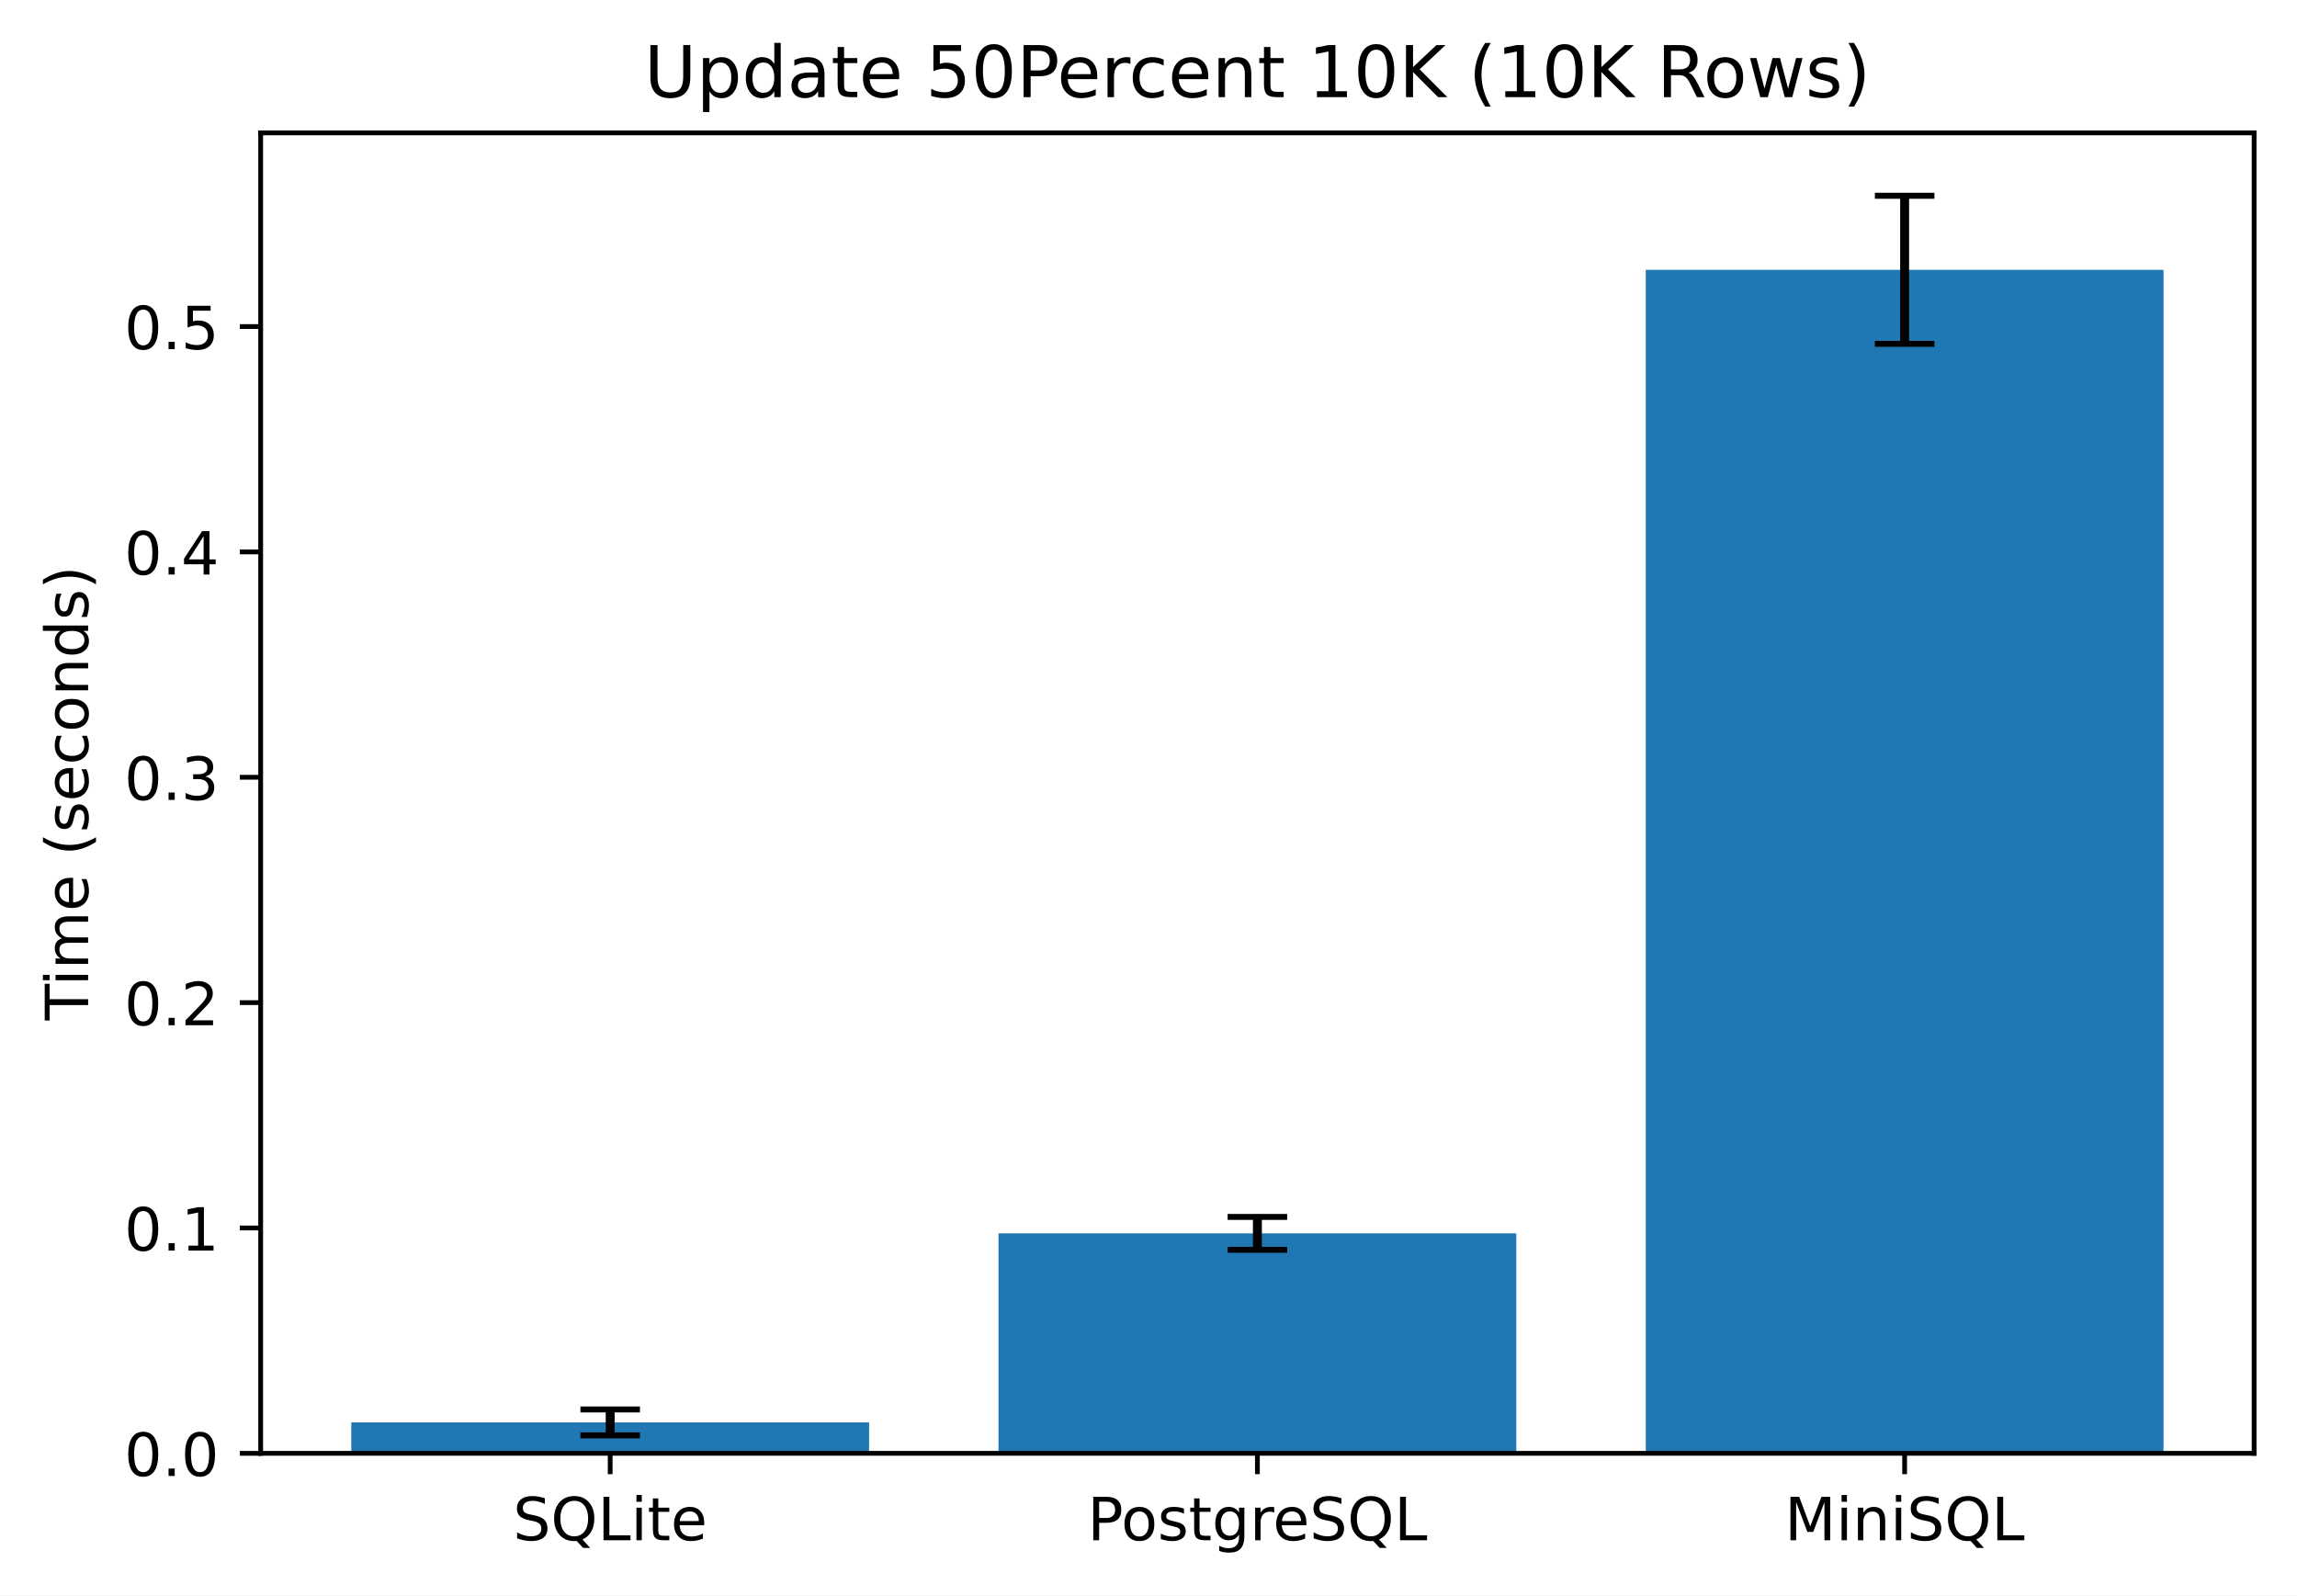
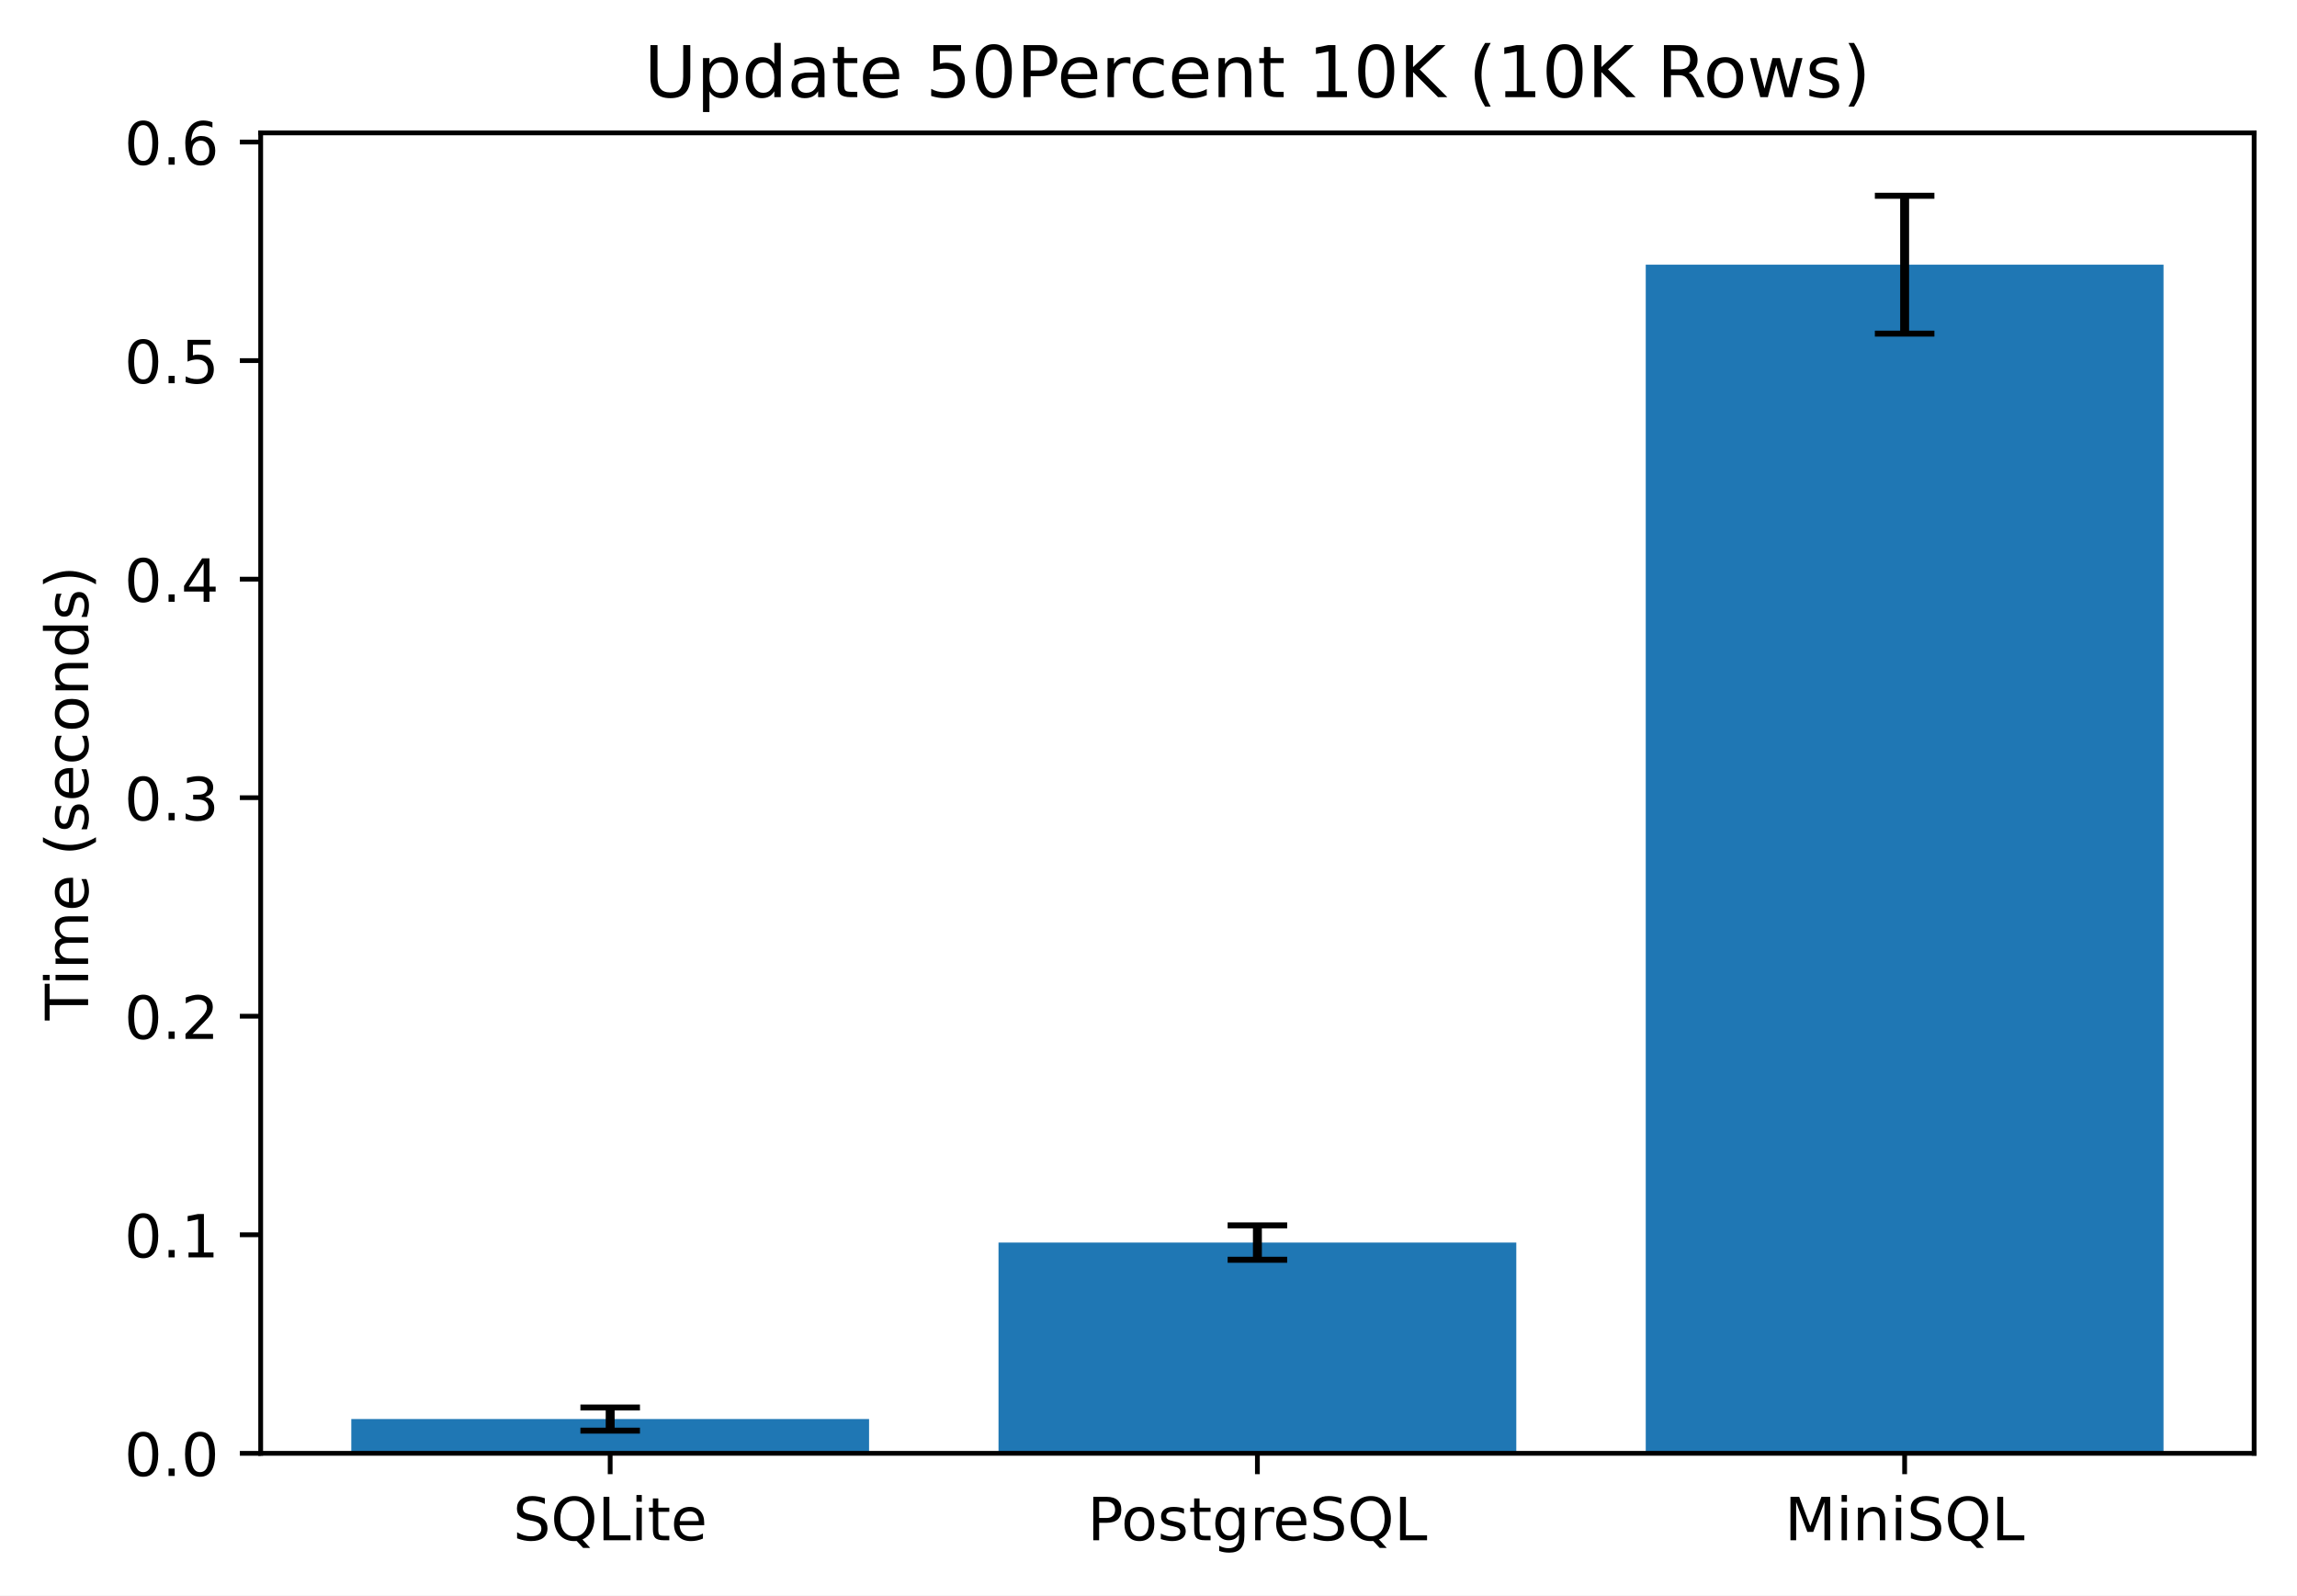
<svg xmlns="http://www.w3.org/2000/svg" xmlns:xlink="http://www.w3.org/1999/xlink" width="385.781pt" height="267.956pt" viewBox="0 0 385.781 267.956" version="1.1">
  <defs>
    <style type="text/css">*{stroke-linejoin: round; stroke-linecap: butt}</style>
  </defs>
  <g id="figure_1">
    <g id="patch_1">
      <path d="M 0 267.956  L 385.781 267.956  L 385.781 0  L 0 0  z " style="fill: #ffffff" />
    </g>
    <g id="axes_1">
      <g id="patch_2">
        <path d="M 43.781 244.078  L 378.581 244.078  L 378.581 22.318  L 43.781 22.318  z " style="fill: #ffffff" />
      </g>
      <g id="patch_3">
-         <path d="M 58.999 244.078  L 145.96 244.078  L 145.96 238.888  L 58.999 238.888  z " clip-path="url(#p6e49116e6d)" style="fill: #1f77b4" />
+         <path d="M 58.999 244.078  L 145.96 244.078  L 145.96 238.324  L 58.999 238.324  z " clip-path="url(#p399eb58b17)" style="fill: #1f77b4" />
      </g>
      <g id="patch_4">
-         <path d="M 167.701 244.078  L 254.662 244.078  L 254.662 207.138  L 167.701 207.138  z " clip-path="url(#p6e49116e6d)" style="fill: #1f77b4" />
+         <path d="M 167.701 244.078  L 254.662 244.078  L 254.662 208.685  L 167.701 208.685  z " clip-path="url(#p399eb58b17)" style="fill: #1f77b4" />
      </g>
      <g id="patch_5">
-         <path d="M 276.402 244.078  L 363.363 244.078  L 363.363 45.314  L 276.402 45.314  z " clip-path="url(#p6e49116e6d)" style="fill: #1f77b4" />
+         <path d="M 276.402 244.078  L 363.363 244.078  L 363.363 44.453  L 276.402 44.453  z " clip-path="url(#p399eb58b17)" style="fill: #1f77b4" />
      </g>
      <g id="matplotlib.axis_1">
        <g id="xtick_1">
          <g id="line2d_1">
            <defs>
-               <path id="m0c2fc53453" d="M 0 0  L 0 3.5  " style="stroke: #000000; stroke-width: 0.8" />
+               <path id="m06a31d2b96" d="M 0 0  L 0 3.5  " style="stroke: #000000; stroke-width: 0.8" />
            </defs>
            <g>
-               <use xlink:href="#m0c2fc53453" x="102.48" y="244.078" style="stroke: #000000; stroke-width: 0.8" />
+               <use xlink:href="#m06a31d2b96" x="102.48" y="244.078" style="stroke: #000000; stroke-width: 0.8" />
            </g>
          </g>
          <g id="text_1">
            <g transform="translate(86.15808 258.6766) scale(0.1 -0.1)">
              <defs>
                <path id="DejaVuSans-53" d="M 3425 4513  L 3425 3897  Q 3066 4069 2747 4153  Q 2428 4238 2131 4238  Q 1616 4238 1336 4038  Q 1056 3838 1056 3469  Q 1056 3159 1242 3001  Q 1428 2844 1947 2747  L 2328 2669  Q 3034 2534 3370 2195  Q 3706 1856 3706 1288  Q 3706 609 3251 259  Q 2797 -91 1919 -91  Q 1588 -91 1214 -16  Q 841 59 441 206  L 441 856  Q 825 641 1194 531  Q 1563 422 1919 422  Q 2459 422 2753 634  Q 3047 847 3047 1241  Q 3047 1584 2836 1778  Q 2625 1972 2144 2069  L 1759 2144  Q 1053 2284 737 2584  Q 422 2884 422 3419  Q 422 4038 858 4394  Q 1294 4750 2059 4750  Q 2388 4750 2728 4690  Q 3069 4631 3425 4513  z " transform="scale(0.015625)" />
                <path id="DejaVuSans-51" d="M 2522 4238  Q 1834 4238 1429 3725  Q 1025 3213 1025 2328  Q 1025 1447 1429 934  Q 1834 422 2522 422  Q 3209 422 3611 934  Q 4013 1447 4013 2328  Q 4013 3213 3611 3725  Q 3209 4238 2522 4238  z M 3406 84  L 4238 -825  L 3475 -825  L 2784 -78  Q 2681 -84 2626 -87  Q 2572 -91 2522 -91  Q 1538 -91 948 567  Q 359 1225 359 2328  Q 359 3434 948 4092  Q 1538 4750 2522 4750  Q 3503 4750 4090 4092  Q 4678 3434 4678 2328  Q 4678 1516 4351 937  Q 4025 359 3406 84  z " transform="scale(0.015625)" />
                <path id="DejaVuSans-4c" d="M 628 4666  L 1259 4666  L 1259 531  L 3531 531  L 3531 0  L 628 0  L 628 4666  z " transform="scale(0.015625)" />
                <path id="DejaVuSans-69" d="M 603 3500  L 1178 3500  L 1178 0  L 603 0  L 603 3500  z M 603 4863  L 1178 4863  L 1178 4134  L 603 4134  L 603 4863  z " transform="scale(0.015625)" />
                <path id="DejaVuSans-74" d="M 1172 4494  L 1172 3500  L 2356 3500  L 2356 3053  L 1172 3053  L 1172 1153  Q 1172 725 1289 603  Q 1406 481 1766 481  L 2356 481  L 2356 0  L 1766 0  Q 1100 0 847 248  Q 594 497 594 1153  L 594 3053  L 172 3053  L 172 3500  L 594 3500  L 594 4494  L 1172 4494  z " transform="scale(0.015625)" />
                <path id="DejaVuSans-65" d="M 3597 1894  L 3597 1613  L 953 1613  Q 991 1019 1311 708  Q 1631 397 2203 397  Q 2534 397 2845 478  Q 3156 559 3463 722  L 3463 178  Q 3153 47 2828 -22  Q 2503 -91 2169 -91  Q 1331 -91 842 396  Q 353 884 353 1716  Q 353 2575 817 3079  Q 1281 3584 2069 3584  Q 2775 3584 3186 3129  Q 3597 2675 3597 1894  z M 3022 2063  Q 3016 2534 2758 2815  Q 2500 3097 2075 3097  Q 1594 3097 1305 2825  Q 1016 2553 972 2059  L 3022 2063  z " transform="scale(0.015625)" />
              </defs>
              <use xlink:href="#DejaVuSans-53" />
              <use xlink:href="#DejaVuSans-51" transform="translate(63.47656 0)" />
              <use xlink:href="#DejaVuSans-4c" transform="translate(142.1875 0)" />
              <use xlink:href="#DejaVuSans-69" transform="translate(197.9004 0)" />
              <use xlink:href="#DejaVuSans-74" transform="translate(225.6836 0)" />
              <use xlink:href="#DejaVuSans-65" transform="translate(264.8926 0)" />
            </g>
          </g>
        </g>
        <g id="xtick_2">
          <g id="line2d_2">
            <g>
-               <use xlink:href="#m0c2fc53453" x="211.181" y="244.078" style="stroke: #000000; stroke-width: 0.8" />
+               <use xlink:href="#m06a31d2b96" x="211.181" y="244.078" style="stroke: #000000; stroke-width: 0.8" />
            </g>
          </g>
          <g id="text_2">
            <g transform="translate(182.6336 258.6766) scale(0.1 -0.1)">
              <defs>
                <path id="DejaVuSans-50" d="M 1259 4147  L 1259 2394  L 2053 2394  Q 2494 2394 2734 2622  Q 2975 2850 2975 3272  Q 2975 3691 2734 3919  Q 2494 4147 2053 4147  L 1259 4147  z M 628 4666  L 2053 4666  Q 2838 4666 3239 4311  Q 3641 3956 3641 3272  Q 3641 2581 3239 2228  Q 2838 1875 2053 1875  L 1259 1875  L 1259 0  L 628 0  L 628 4666  z " transform="scale(0.015625)" />
                <path id="DejaVuSans-6f" d="M 1959 3097  Q 1497 3097 1228 2736  Q 959 2375 959 1747  Q 959 1119 1226 758  Q 1494 397 1959 397  Q 2419 397 2687 759  Q 2956 1122 2956 1747  Q 2956 2369 2687 2733  Q 2419 3097 1959 3097  z M 1959 3584  Q 2709 3584 3137 3096  Q 3566 2609 3566 1747  Q 3566 888 3137 398  Q 2709 -91 1959 -91  Q 1206 -91 779 398  Q 353 888 353 1747  Q 353 2609 779 3096  Q 1206 3584 1959 3584  z " transform="scale(0.015625)" />
                <path id="DejaVuSans-73" d="M 2834 3397  L 2834 2853  Q 2591 2978 2328 3040  Q 2066 3103 1784 3103  Q 1356 3103 1142 2972  Q 928 2841 928 2578  Q 928 2378 1081 2264  Q 1234 2150 1697 2047  L 1894 2003  Q 2506 1872 2764 1633  Q 3022 1394 3022 966  Q 3022 478 2636 193  Q 2250 -91 1575 -91  Q 1294 -91 989 -36  Q 684 19 347 128  L 347 722  Q 666 556 975 473  Q 1284 391 1588 391  Q 1994 391 2212 530  Q 2431 669 2431 922  Q 2431 1156 2273 1281  Q 2116 1406 1581 1522  L 1381 1569  Q 847 1681 609 1914  Q 372 2147 372 2553  Q 372 3047 722 3315  Q 1072 3584 1716 3584  Q 2034 3584 2315 3537  Q 2597 3491 2834 3397  z " transform="scale(0.015625)" />
                <path id="DejaVuSans-67" d="M 2906 1791  Q 2906 2416 2648 2759  Q 2391 3103 1925 3103  Q 1463 3103 1205 2759  Q 947 2416 947 1791  Q 947 1169 1205 825  Q 1463 481 1925 481  Q 2391 481 2648 825  Q 2906 1169 2906 1791  z M 3481 434  Q 3481 -459 3084 -895  Q 2688 -1331 1869 -1331  Q 1566 -1331 1297 -1286  Q 1028 -1241 775 -1147  L 775 -588  Q 1028 -725 1275 -790  Q 1522 -856 1778 -856  Q 2344 -856 2625 -561  Q 2906 -266 2906 331  L 2906 616  Q 2728 306 2450 153  Q 2172 0 1784 0  Q 1141 0 747 490  Q 353 981 353 1791  Q 353 2603 747 3093  Q 1141 3584 1784 3584  Q 2172 3584 2450 3431  Q 2728 3278 2906 2969  L 2906 3500  L 3481 3500  L 3481 434  z " transform="scale(0.015625)" />
                <path id="DejaVuSans-72" d="M 2631 2963  Q 2534 3019 2420 3045  Q 2306 3072 2169 3072  Q 1681 3072 1420 2755  Q 1159 2438 1159 1844  L 1159 0  L 581 0  L 581 3500  L 1159 3500  L 1159 2956  Q 1341 3275 1631 3429  Q 1922 3584 2338 3584  Q 2397 3584 2469 3576  Q 2541 3569 2628 3553  L 2631 2963  z " transform="scale(0.015625)" />
              </defs>
              <use xlink:href="#DejaVuSans-50" />
              <use xlink:href="#DejaVuSans-6f" transform="translate(56.67773 0)" />
              <use xlink:href="#DejaVuSans-73" transform="translate(117.8594 0)" />
              <use xlink:href="#DejaVuSans-74" transform="translate(169.959 0)" />
              <use xlink:href="#DejaVuSans-67" transform="translate(209.168 0)" />
              <use xlink:href="#DejaVuSans-72" transform="translate(272.6445 0)" />
              <use xlink:href="#DejaVuSans-65" transform="translate(311.5078 0)" />
              <use xlink:href="#DejaVuSans-53" transform="translate(373.0312 0)" />
              <use xlink:href="#DejaVuSans-51" transform="translate(436.5078 0)" />
              <use xlink:href="#DejaVuSans-4c" transform="translate(515.2188 0)" />
            </g>
          </g>
        </g>
        <g id="xtick_3">
          <g id="line2d_3">
            <g>
-               <use xlink:href="#m0c2fc53453" x="319.883" y="244.078" style="stroke: #000000; stroke-width: 0.8" />
+               <use xlink:href="#m06a31d2b96" x="319.883" y="244.078" style="stroke: #000000; stroke-width: 0.8" />
            </g>
          </g>
          <g id="text_3">
            <g transform="translate(299.7255 258.6766) scale(0.1 -0.1)">
              <defs>
                <path id="DejaVuSans-4d" d="M 628 4666  L 1569 4666  L 2759 1491  L 3956 4666  L 4897 4666  L 4897 0  L 4281 0  L 4281 4097  L 3078 897  L 2444 897  L 1241 4097  L 1241 0  L 628 0  L 628 4666  z " transform="scale(0.015625)" />
                <path id="DejaVuSans-6e" d="M 3513 2113  L 3513 0  L 2938 0  L 2938 2094  Q 2938 2591 2744 2837  Q 2550 3084 2163 3084  Q 1697 3084 1428 2787  Q 1159 2491 1159 1978  L 1159 0  L 581 0  L 581 3500  L 1159 3500  L 1159 2956  Q 1366 3272 1645 3428  Q 1925 3584 2291 3584  Q 2894 3584 3203 3211  Q 3513 2838 3513 2113  z " transform="scale(0.015625)" />
              </defs>
              <use xlink:href="#DejaVuSans-4d" />
              <use xlink:href="#DejaVuSans-69" transform="translate(86.2793 0)" />
              <use xlink:href="#DejaVuSans-6e" transform="translate(114.0625 0)" />
              <use xlink:href="#DejaVuSans-69" transform="translate(177.4414 0)" />
              <use xlink:href="#DejaVuSans-53" transform="translate(205.2246 0)" />
              <use xlink:href="#DejaVuSans-51" transform="translate(268.7012 0)" />
              <use xlink:href="#DejaVuSans-4c" transform="translate(347.4121 0)" />
            </g>
          </g>
        </g>
      </g>
      <g id="matplotlib.axis_2">
        <g id="ytick_1">
          <g id="line2d_4">
            <defs>
-               <path id="m5a77d2d523" d="M 0 0  L -3.5 0  " style="stroke: #000000; stroke-width: 0.8" />
+               <path id="mb5f32c493b" d="M 0 0  L -3.5 0  " style="stroke: #000000; stroke-width: 0.8" />
            </defs>
            <g>
-               <use xlink:href="#m5a77d2d523" x="43.781" y="244.078" style="stroke: #000000; stroke-width: 0.8" />
+               <use xlink:href="#mb5f32c493b" x="43.781" y="244.078" style="stroke: #000000; stroke-width: 0.8" />
            </g>
          </g>
          <g id="text_4">
            <g transform="translate(20.87813 247.8773) scale(0.1 -0.1)">
              <defs>
                <path id="DejaVuSans-30" d="M 2034 4250  Q 1547 4250 1301 3770  Q 1056 3291 1056 2328  Q 1056 1369 1301 889  Q 1547 409 2034 409  Q 2525 409 2770 889  Q 3016 1369 3016 2328  Q 3016 3291 2770 3770  Q 2525 4250 2034 4250  z M 2034 4750  Q 2819 4750 3233 4129  Q 3647 3509 3647 2328  Q 3647 1150 3233 529  Q 2819 -91 2034 -91  Q 1250 -91 836 529  Q 422 1150 422 2328  Q 422 3509 836 4129  Q 1250 4750 2034 4750  z " transform="scale(0.015625)" />
                <path id="DejaVuSans-2e" d="M 684 794  L 1344 794  L 1344 0  L 684 0  L 684 794  z " transform="scale(0.015625)" />
              </defs>
              <use xlink:href="#DejaVuSans-30" />
              <use xlink:href="#DejaVuSans-2e" transform="translate(63.62305 0)" />
              <use xlink:href="#DejaVuSans-30" transform="translate(95.41016 0)" />
            </g>
          </g>
        </g>
        <g id="ytick_2">
          <g id="line2d_5">
            <g>
-               <use xlink:href="#m5a77d2d523" x="43.781" y="206.231" style="stroke: #000000; stroke-width: 0.8" />
+               <use xlink:href="#mb5f32c493b" x="43.781" y="207.375" style="stroke: #000000; stroke-width: 0.8" />
            </g>
          </g>
          <g id="text_5">
-             <g transform="translate(20.87813 210.0304) scale(0.1 -0.1)">
+             <g transform="translate(20.87813 211.1742) scale(0.1 -0.1)">
              <defs>
                <path id="DejaVuSans-31" d="M 794 531  L 1825 531  L 1825 4091  L 703 3866  L 703 4441  L 1819 4666  L 2450 4666  L 2450 531  L 3481 531  L 3481 0  L 794 0  L 794 531  z " transform="scale(0.015625)" />
              </defs>
              <use xlink:href="#DejaVuSans-30" />
              <use xlink:href="#DejaVuSans-2e" transform="translate(63.62305 0)" />
              <use xlink:href="#DejaVuSans-31" transform="translate(95.41016 0)" />
            </g>
          </g>
        </g>
        <g id="ytick_3">
          <g id="line2d_6">
            <g>
-               <use xlink:href="#m5a77d2d523" x="43.781" y="168.384" style="stroke: #000000; stroke-width: 0.8" />
+               <use xlink:href="#mb5f32c493b" x="43.781" y="170.672" style="stroke: #000000; stroke-width: 0.8" />
            </g>
          </g>
          <g id="text_6">
-             <g transform="translate(20.87813 172.1834) scale(0.1 -0.1)">
+             <g transform="translate(20.87813 174.4711) scale(0.1 -0.1)">
              <defs>
                <path id="DejaVuSans-32" d="M 1228 531  L 3431 531  L 3431 0  L 469 0  L 469 531  Q 828 903 1448 1529  Q 2069 2156 2228 2338  Q 2531 2678 2651 2914  Q 2772 3150 2772 3378  Q 2772 3750 2511 3984  Q 2250 4219 1831 4219  Q 1534 4219 1204 4116  Q 875 4013 500 3803  L 500 4441  Q 881 4594 1212 4672  Q 1544 4750 1819 4750  Q 2544 4750 2975 4387  Q 3406 4025 3406 3419  Q 3406 3131 3298 2873  Q 3191 2616 2906 2266  Q 2828 2175 2409 1742  Q 1991 1309 1228 531  z " transform="scale(0.015625)" />
              </defs>
              <use xlink:href="#DejaVuSans-30" />
              <use xlink:href="#DejaVuSans-2e" transform="translate(63.62305 0)" />
              <use xlink:href="#DejaVuSans-32" transform="translate(95.41016 0)" />
            </g>
          </g>
        </g>
        <g id="ytick_4">
          <g id="line2d_7">
            <g>
-               <use xlink:href="#m5a77d2d523" x="43.781" y="130.537" style="stroke: #000000; stroke-width: 0.8" />
+               <use xlink:href="#mb5f32c493b" x="43.781" y="133.969" style="stroke: #000000; stroke-width: 0.8" />
            </g>
          </g>
          <g id="text_7">
-             <g transform="translate(20.87813 134.3364) scale(0.1 -0.1)">
+             <g transform="translate(20.87813 137.768) scale(0.1 -0.1)">
              <defs>
                <path id="DejaVuSans-33" d="M 2597 2516  Q 3050 2419 3304 2112  Q 3559 1806 3559 1356  Q 3559 666 3084 287  Q 2609 -91 1734 -91  Q 1441 -91 1130 -33  Q 819 25 488 141  L 488 750  Q 750 597 1062 519  Q 1375 441 1716 441  Q 2309 441 2620 675  Q 2931 909 2931 1356  Q 2931 1769 2642 2001  Q 2353 2234 1838 2234  L 1294 2234  L 1294 2753  L 1863 2753  Q 2328 2753 2575 2939  Q 2822 3125 2822 3475  Q 2822 3834 2567 4026  Q 2313 4219 1838 4219  Q 1578 4219 1281 4162  Q 984 4106 628 3988  L 628 4550  Q 988 4650 1302 4700  Q 1616 4750 1894 4750  Q 2613 4750 3031 4423  Q 3450 4097 3450 3541  Q 3450 3153 3228 2886  Q 3006 2619 2597 2516  z " transform="scale(0.015625)" />
              </defs>
              <use xlink:href="#DejaVuSans-30" />
              <use xlink:href="#DejaVuSans-2e" transform="translate(63.62305 0)" />
              <use xlink:href="#DejaVuSans-33" transform="translate(95.41016 0)" />
            </g>
          </g>
        </g>
        <g id="ytick_5">
          <g id="line2d_8">
            <g>
-               <use xlink:href="#m5a77d2d523" x="43.781" y="92.69" style="stroke: #000000; stroke-width: 0.8" />
+               <use xlink:href="#mb5f32c493b" x="43.781" y="97.266" style="stroke: #000000; stroke-width: 0.8" />
            </g>
          </g>
          <g id="text_8">
-             <g transform="translate(20.87813 96.48939) scale(0.1 -0.1)">
+             <g transform="translate(20.87813 101.0649) scale(0.1 -0.1)">
              <defs>
                <path id="DejaVuSans-34" d="M 2419 4116  L 825 1625  L 2419 1625  L 2419 4116  z M 2253 4666  L 3047 4666  L 3047 1625  L 3713 1625  L 3713 1100  L 3047 1100  L 3047 0  L 2419 0  L 2419 1100  L 313 1100  L 313 1709  L 2253 4666  z " transform="scale(0.015625)" />
              </defs>
              <use xlink:href="#DejaVuSans-30" />
              <use xlink:href="#DejaVuSans-2e" transform="translate(63.62305 0)" />
              <use xlink:href="#DejaVuSans-34" transform="translate(95.41016 0)" />
            </g>
          </g>
        </g>
        <g id="ytick_6">
          <g id="line2d_9">
            <g>
-               <use xlink:href="#m5a77d2d523" x="43.781" y="54.843" style="stroke: #000000; stroke-width: 0.8" />
+               <use xlink:href="#mb5f32c493b" x="43.781" y="60.563" style="stroke: #000000; stroke-width: 0.8" />
            </g>
          </g>
          <g id="text_9">
-             <g transform="translate(20.87813 58.6424) scale(0.1 -0.1)">
+             <g transform="translate(20.87813 64.36175) scale(0.1 -0.1)">
              <defs>
                <path id="DejaVuSans-35" d="M 691 4666  L 3169 4666  L 3169 4134  L 1269 4134  L 1269 2991  Q 1406 3038 1543 3061  Q 1681 3084 1819 3084  Q 2600 3084 3056 2656  Q 3513 2228 3513 1497  Q 3513 744 3044 326  Q 2575 -91 1722 -91  Q 1428 -91 1123 -41  Q 819 9 494 109  L 494 744  Q 775 591 1075 516  Q 1375 441 1709 441  Q 2250 441 2565 725  Q 2881 1009 2881 1497  Q 2881 1984 2565 2268  Q 2250 2553 1709 2553  Q 1456 2553 1204 2497  Q 953 2441 691 2322  L 691 4666  z " transform="scale(0.015625)" />
              </defs>
              <use xlink:href="#DejaVuSans-30" />
              <use xlink:href="#DejaVuSans-2e" transform="translate(63.62305 0)" />
              <use xlink:href="#DejaVuSans-35" transform="translate(95.41016 0)" />
            </g>
          </g>
        </g>
-         <g id="text_10">
+         <g id="ytick_7">
+           <g id="line2d_10">
+             <g>
+               <use xlink:href="#mb5f32c493b" x="43.781" y="23.859" style="stroke: #000000; stroke-width: 0.8" />
+             </g>
+           </g>
+           <g id="text_10">
+             <g transform="translate(20.87813 27.65863) scale(0.1 -0.1)">
+               <defs>
+                 <path id="DejaVuSans-36" d="M 2113 2584  Q 1688 2584 1439 2293  Q 1191 2003 1191 1497  Q 1191 994 1439 701  Q 1688 409 2113 409  Q 2538 409 2786 701  Q 3034 994 3034 1497  Q 3034 2003 2786 2293  Q 2538 2584 2113 2584  z M 3366 4563  L 3366 3988  Q 3128 4100 2886 4159  Q 2644 4219 2406 4219  Q 1781 4219 1451 3797  Q 1122 3375 1075 2522  Q 1259 2794 1537 2939  Q 1816 3084 2150 3084  Q 2853 3084 3261 2657  Q 3669 2231 3669 1497  Q 3669 778 3244 343  Q 2819 -91 2113 -91  Q 1303 -91 875 529  Q 447 1150 447 2328  Q 447 3434 972 4092  Q 1497 4750 2381 4750  Q 2619 4750 2861 4703  Q 3103 4656 3366 4563  z " transform="scale(0.015625)" />
+               </defs>
+               <use xlink:href="#DejaVuSans-30" />
+               <use xlink:href="#DejaVuSans-2e" transform="translate(63.62305 0)" />
+               <use xlink:href="#DejaVuSans-36" transform="translate(95.41016 0)" />
+             </g>
+           </g>
+         </g>
+         <g id="text_11">
          <g transform="translate(14.79844 171.3598) rotate(-90) scale(0.1 -0.1)">
            <defs>
              <path id="DejaVuSans-54" d="M -19 4666  L 3928 4666  L 3928 4134  L 2272 4134  L 2272 0  L 1638 0  L 1638 4134  L -19 4134  L -19 4666  z " transform="scale(0.015625)" />
              <path id="DejaVuSans-6d" d="M 3328 2828  Q 3544 3216 3844 3400  Q 4144 3584 4550 3584  Q 5097 3584 5394 3201  Q 5691 2819 5691 2113  L 5691 0  L 5113 0  L 5113 2094  Q 5113 2597 4934 2840  Q 4756 3084 4391 3084  Q 3944 3084 3684 2787  Q 3425 2491 3425 1978  L 3425 0  L 2847 0  L 2847 2094  Q 2847 2600 2669 2842  Q 2491 3084 2119 3084  Q 1678 3084 1418 2786  Q 1159 2488 1159 1978  L 1159 0  L 581 0  L 581 3500  L 1159 3500  L 1159 2956  Q 1356 3278 1631 3431  Q 1906 3584 2284 3584  Q 2666 3584 2933 3390  Q 3200 3197 3328 2828  z " transform="scale(0.015625)" />
              <path id="DejaVuSans-20" transform="scale(0.015625)" />
              <path id="DejaVuSans-28" d="M 1984 4856  Q 1566 4138 1362 3434  Q 1159 2731 1159 2009  Q 1159 1288 1364 580  Q 1569 -128 1984 -844  L 1484 -844  Q 1016 -109 783 600  Q 550 1309 550 2009  Q 550 2706 781 3412  Q 1013 4119 1484 4856  L 1984 4856  z " transform="scale(0.015625)" />
              <path id="DejaVuSans-63" d="M 3122 3366  L 3122 2828  Q 2878 2963 2633 3030  Q 2388 3097 2138 3097  Q 1578 3097 1268 2742  Q 959 2388 959 1747  Q 959 1106 1268 751  Q 1578 397 2138 397  Q 2388 397 2633 464  Q 2878 531 3122 666  L 3122 134  Q 2881 22 2623 -34  Q 2366 -91 2075 -91  Q 1284 -91 818 406  Q 353 903 353 1747  Q 353 2603 823 3093  Q 1294 3584 2113 3584  Q 2378 3584 2631 3529  Q 2884 3475 3122 3366  z " transform="scale(0.015625)" />
              <path id="DejaVuSans-64" d="M 2906 2969  L 2906 4863  L 3481 4863  L 3481 0  L 2906 0  L 2906 525  Q 2725 213 2448 61  Q 2172 -91 1784 -91  Q 1150 -91 751 415  Q 353 922 353 1747  Q 353 2572 751 3078  Q 1150 3584 1784 3584  Q 2172 3584 2448 3432  Q 2725 3281 2906 2969  z M 947 1747  Q 947 1113 1208 752  Q 1469 391 1925 391  Q 2381 391 2643 752  Q 2906 1113 2906 1747  Q 2906 2381 2643 2742  Q 2381 3103 1925 3103  Q 1469 3103 1208 2742  Q 947 2381 947 1747  z " transform="scale(0.015625)" />
              <path id="DejaVuSans-29" d="M 513 4856  L 1013 4856  Q 1481 4119 1714 3412  Q 1947 2706 1947 2009  Q 1947 1309 1714 600  Q 1481 -109 1013 -844  L 513 -844  Q 928 -128 1133 580  Q 1338 1288 1338 2009  Q 1338 2731 1133 3434  Q 928 4138 513 4856  z " transform="scale(0.015625)" />
            </defs>
            <use xlink:href="#DejaVuSans-54" />
            <use xlink:href="#DejaVuSans-69" transform="translate(57.95898 0)" />
            <use xlink:href="#DejaVuSans-6d" transform="translate(85.74219 0)" />
            <use xlink:href="#DejaVuSans-65" transform="translate(183.1543 0)" />
            <use xlink:href="#DejaVuSans-20" transform="translate(244.6777 0)" />
            <use xlink:href="#DejaVuSans-28" transform="translate(276.4648 0)" />
            <use xlink:href="#DejaVuSans-73" transform="translate(315.4785 0)" />
            <use xlink:href="#DejaVuSans-65" transform="translate(367.5781 0)" />
            <use xlink:href="#DejaVuSans-63" transform="translate(429.1016 0)" />
            <use xlink:href="#DejaVuSans-6f" transform="translate(484.082 0)" />
            <use xlink:href="#DejaVuSans-6e" transform="translate(545.2637 0)" />
            <use xlink:href="#DejaVuSans-64" transform="translate(608.6426 0)" />
            <use xlink:href="#DejaVuSans-73" transform="translate(672.1191 0)" />
            <use xlink:href="#DejaVuSans-29" transform="translate(724.2188 0)" />
          </g>
        </g>
      </g>
      <g id="LineCollection_1">
-         <path d="M 102.48 241.067  L 102.48 236.708  " clip-path="url(#p6e49116e6d)" style="fill: none; stroke: #000000; stroke-width: 1.5" />
-         <path d="M 211.181 209.902  L 211.181 204.373  " clip-path="url(#p6e49116e6d)" style="fill: none; stroke: #000000; stroke-width: 1.5" />
-         <path d="M 319.883 57.749  L 319.883 32.878  " clip-path="url(#p6e49116e6d)" style="fill: none; stroke: #000000; stroke-width: 1.5" />
-       </g>
-       <g id="line2d_10">
+         <path d="M 102.48 240.271  L 102.48 236.378  " clip-path="url(#p399eb58b17)" style="fill: none; stroke: #000000; stroke-width: 1.5" />
+         <path d="M 211.181 211.572  L 211.181 205.798  " clip-path="url(#p399eb58b17)" style="fill: none; stroke: #000000; stroke-width: 1.5" />
+         <path d="M 319.883 56.028  L 319.883 32.878  " clip-path="url(#p399eb58b17)" style="fill: none; stroke: #000000; stroke-width: 1.5" />
+       </g>
+       <g id="line2d_11">
        <defs>
-           <path id="m0320487eec" d="M 5 0  L -5 -0  " style="stroke: #000000" />
+           <path id="m89daad08d8" d="M 5 0  L -5 -0  " style="stroke: #000000" />
        </defs>
-         <g clip-path="url(#p6e49116e6d)">
-           <use xlink:href="#m0320487eec" x="102.48" y="241.067" style="fill: #1f77b4; stroke: #000000" />
-           <use xlink:href="#m0320487eec" x="211.181" y="209.902" style="fill: #1f77b4; stroke: #000000" />
-           <use xlink:href="#m0320487eec" x="319.883" y="57.749" style="fill: #1f77b4; stroke: #000000" />
-         </g>
-       </g>
-       <g id="line2d_11">
-         <g clip-path="url(#p6e49116e6d)">
-           <use xlink:href="#m0320487eec" x="102.48" y="236.708" style="fill: #1f77b4; stroke: #000000" />
-           <use xlink:href="#m0320487eec" x="211.181" y="204.373" style="fill: #1f77b4; stroke: #000000" />
-           <use xlink:href="#m0320487eec" x="319.883" y="32.878" style="fill: #1f77b4; stroke: #000000" />
+         <g clip-path="url(#p399eb58b17)">
+           <use xlink:href="#m89daad08d8" x="102.48" y="240.271" style="fill: #1f77b4; stroke: #000000" />
+           <use xlink:href="#m89daad08d8" x="211.181" y="211.572" style="fill: #1f77b4; stroke: #000000" />
+           <use xlink:href="#m89daad08d8" x="319.883" y="56.028" style="fill: #1f77b4; stroke: #000000" />
+         </g>
+       </g>
+       <g id="line2d_12">
+         <g clip-path="url(#p399eb58b17)">
+           <use xlink:href="#m89daad08d8" x="102.48" y="236.378" style="fill: #1f77b4; stroke: #000000" />
+           <use xlink:href="#m89daad08d8" x="211.181" y="205.798" style="fill: #1f77b4; stroke: #000000" />
+           <use xlink:href="#m89daad08d8" x="319.883" y="32.878" style="fill: #1f77b4; stroke: #000000" />
        </g>
      </g>
      <g id="patch_6">
        <path d="M 43.781 244.078  L 43.781 22.318  " style="fill: none; stroke: #000000; stroke-width: 0.8; stroke-linejoin: miter; stroke-linecap: square" />
      </g>
      <g id="patch_7">
        <path d="M 378.581 244.078  L 378.581 22.318  " style="fill: none; stroke: #000000; stroke-width: 0.8; stroke-linejoin: miter; stroke-linecap: square" />
      </g>
      <g id="patch_8">
        <path d="M 43.781 244.078  L 378.581 244.078  " style="fill: none; stroke: #000000; stroke-width: 0.8; stroke-linejoin: miter; stroke-linecap: square" />
      </g>
      <g id="patch_9">
        <path d="M 43.781 22.318  L 378.581 22.318  " style="fill: none; stroke: #000000; stroke-width: 0.8; stroke-linejoin: miter; stroke-linecap: square" />
      </g>
-       <g id="text_11">
+       <g id="text_12">
        <g transform="translate(108.195 16.31812) scale(0.12 -0.12)">
          <defs>
            <path id="DejaVuSans-55" d="M 556 4666  L 1191 4666  L 1191 1831  Q 1191 1081 1462 751  Q 1734 422 2344 422  Q 2950 422 3222 751  Q 3494 1081 3494 1831  L 3494 4666  L 4128 4666  L 4128 1753  Q 4128 841 3676 375  Q 3225 -91 2344 -91  Q 1459 -91 1007 375  Q 556 841 556 1753  L 556 4666  z " transform="scale(0.015625)" />
            <path id="DejaVuSans-70" d="M 1159 525  L 1159 -1331  L 581 -1331  L 581 3500  L 1159 3500  L 1159 2969  Q 1341 3281 1617 3432  Q 1894 3584 2278 3584  Q 2916 3584 3314 3078  Q 3713 2572 3713 1747  Q 3713 922 3314 415  Q 2916 -91 2278 -91  Q 1894 -91 1617 61  Q 1341 213 1159 525  z M 3116 1747  Q 3116 2381 2855 2742  Q 2594 3103 2138 3103  Q 1681 3103 1420 2742  Q 1159 2381 1159 1747  Q 1159 1113 1420 752  Q 1681 391 2138 391  Q 2594 391 2855 752  Q 3116 1113 3116 1747  z " transform="scale(0.015625)" />
            <path id="DejaVuSans-61" d="M 2194 1759  Q 1497 1759 1228 1600  Q 959 1441 959 1056  Q 959 750 1161 570  Q 1363 391 1709 391  Q 2188 391 2477 730  Q 2766 1069 2766 1631  L 2766 1759  L 2194 1759  z M 3341 1997  L 3341 0  L 2766 0  L 2766 531  Q 2569 213 2275 61  Q 1981 -91 1556 -91  Q 1019 -91 701 211  Q 384 513 384 1019  Q 384 1609 779 1909  Q 1175 2209 1959 2209  L 2766 2209  L 2766 2266  Q 2766 2663 2505 2880  Q 2244 3097 1772 3097  Q 1472 3097 1187 3025  Q 903 2953 641 2809  L 641 3341  Q 956 3463 1253 3523  Q 1550 3584 1831 3584  Q 2591 3584 2966 3190  Q 3341 2797 3341 1997  z " transform="scale(0.015625)" />
            <path id="DejaVuSans-4b" d="M 628 4666  L 1259 4666  L 1259 2694  L 3353 4666  L 4166 4666  L 1850 2491  L 4331 0  L 3500 0  L 1259 2247  L 1259 0  L 628 0  L 628 4666  z " transform="scale(0.015625)" />
            <path id="DejaVuSans-52" d="M 2841 2188  Q 3044 2119 3236 1894  Q 3428 1669 3622 1275  L 4263 0  L 3584 0  L 2988 1197  Q 2756 1666 2539 1819  Q 2322 1972 1947 1972  L 1259 1972  L 1259 0  L 628 0  L 628 4666  L 2053 4666  Q 2853 4666 3247 4331  Q 3641 3997 3641 3322  Q 3641 2881 3436 2590  Q 3231 2300 2841 2188  z M 1259 4147  L 1259 2491  L 2053 2491  Q 2509 2491 2742 2702  Q 2975 2913 2975 3322  Q 2975 3731 2742 3939  Q 2509 4147 2053 4147  L 1259 4147  z " transform="scale(0.015625)" />
            <path id="DejaVuSans-77" d="M 269 3500  L 844 3500  L 1563 769  L 2278 3500  L 2956 3500  L 3675 769  L 4391 3500  L 4966 3500  L 4050 0  L 3372 0  L 2619 2869  L 1863 0  L 1184 0  L 269 3500  z " transform="scale(0.015625)" />
          </defs>
          <use xlink:href="#DejaVuSans-55" />
          <use xlink:href="#DejaVuSans-70" transform="translate(73.19336 0)" />
          <use xlink:href="#DejaVuSans-64" transform="translate(136.6699 0)" />
          <use xlink:href="#DejaVuSans-61" transform="translate(200.1465 0)" />
          <use xlink:href="#DejaVuSans-74" transform="translate(261.4258 0)" />
          <use xlink:href="#DejaVuSans-65" transform="translate(300.6348 0)" />
          <use xlink:href="#DejaVuSans-20" transform="translate(362.1582 0)" />
          <use xlink:href="#DejaVuSans-35" transform="translate(393.9453 0)" />
          <use xlink:href="#DejaVuSans-30" transform="translate(457.5684 0)" />
          <use xlink:href="#DejaVuSans-50" transform="translate(521.1914 0)" />
          <use xlink:href="#DejaVuSans-65" transform="translate(577.8691 0)" />
          <use xlink:href="#DejaVuSans-72" transform="translate(639.3926 0)" />
          <use xlink:href="#DejaVuSans-63" transform="translate(678.2559 0)" />
          <use xlink:href="#DejaVuSans-65" transform="translate(733.2363 0)" />
          <use xlink:href="#DejaVuSans-6e" transform="translate(794.7598 0)" />
          <use xlink:href="#DejaVuSans-74" transform="translate(858.1387 0)" />
          <use xlink:href="#DejaVuSans-20" transform="translate(897.3477 0)" />
          <use xlink:href="#DejaVuSans-31" transform="translate(929.1348 0)" />
          <use xlink:href="#DejaVuSans-30" transform="translate(992.7578 0)" />
          <use xlink:href="#DejaVuSans-4b" transform="translate(1056.381 0)" />
          <use xlink:href="#DejaVuSans-20" transform="translate(1121.957 0)" />
          <use xlink:href="#DejaVuSans-28" transform="translate(1153.744 0)" />
          <use xlink:href="#DejaVuSans-31" transform="translate(1192.758 0)" />
          <use xlink:href="#DejaVuSans-30" transform="translate(1256.381 0)" />
          <use xlink:href="#DejaVuSans-4b" transform="translate(1320.004 0)" />
          <use xlink:href="#DejaVuSans-20" transform="translate(1385.58 0)" />
          <use xlink:href="#DejaVuSans-52" transform="translate(1417.367 0)" />
          <use xlink:href="#DejaVuSans-6f" transform="translate(1482.35 0)" />
          <use xlink:href="#DejaVuSans-77" transform="translate(1543.531 0)" />
          <use xlink:href="#DejaVuSans-73" transform="translate(1625.318 0)" />
          <use xlink:href="#DejaVuSans-29" transform="translate(1677.418 0)" />
        </g>
      </g>
    </g>
  </g>
  <defs>
-     <clipPath id="p6e49116e6d">
+     <clipPath id="p399eb58b17">
      <rect x="43.781" y="22.318" width="334.8" height="221.76" />
    </clipPath>
  </defs>
</svg>
